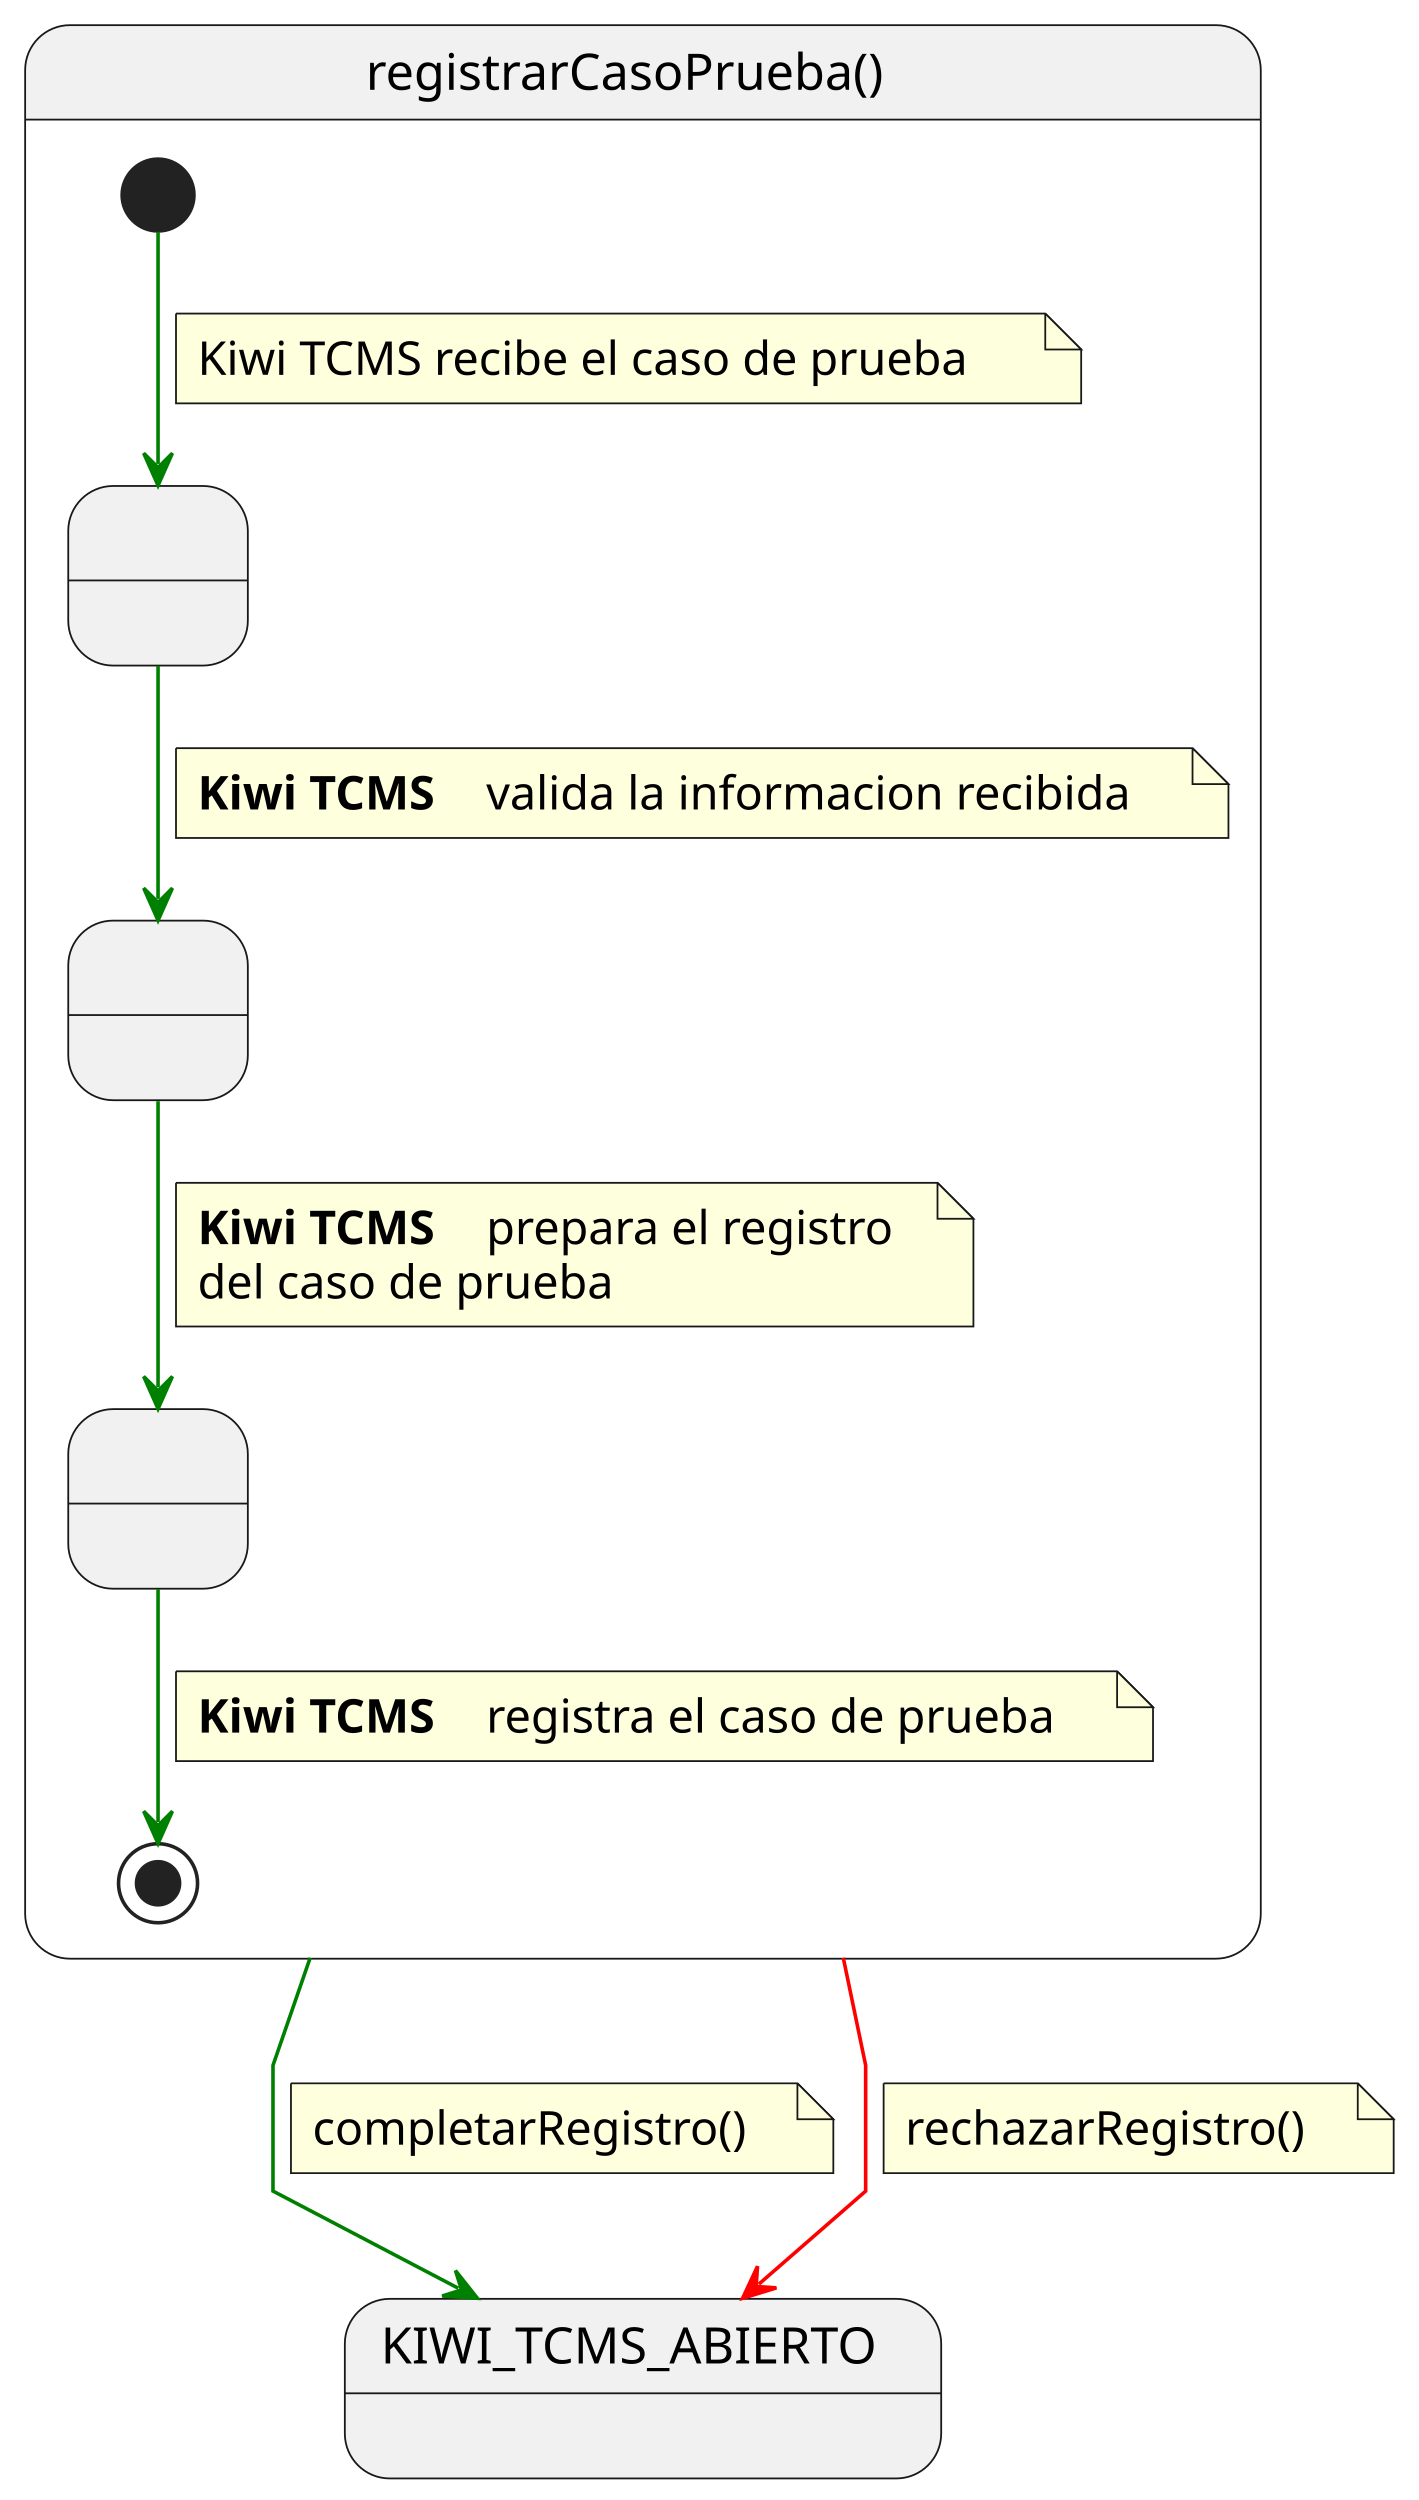
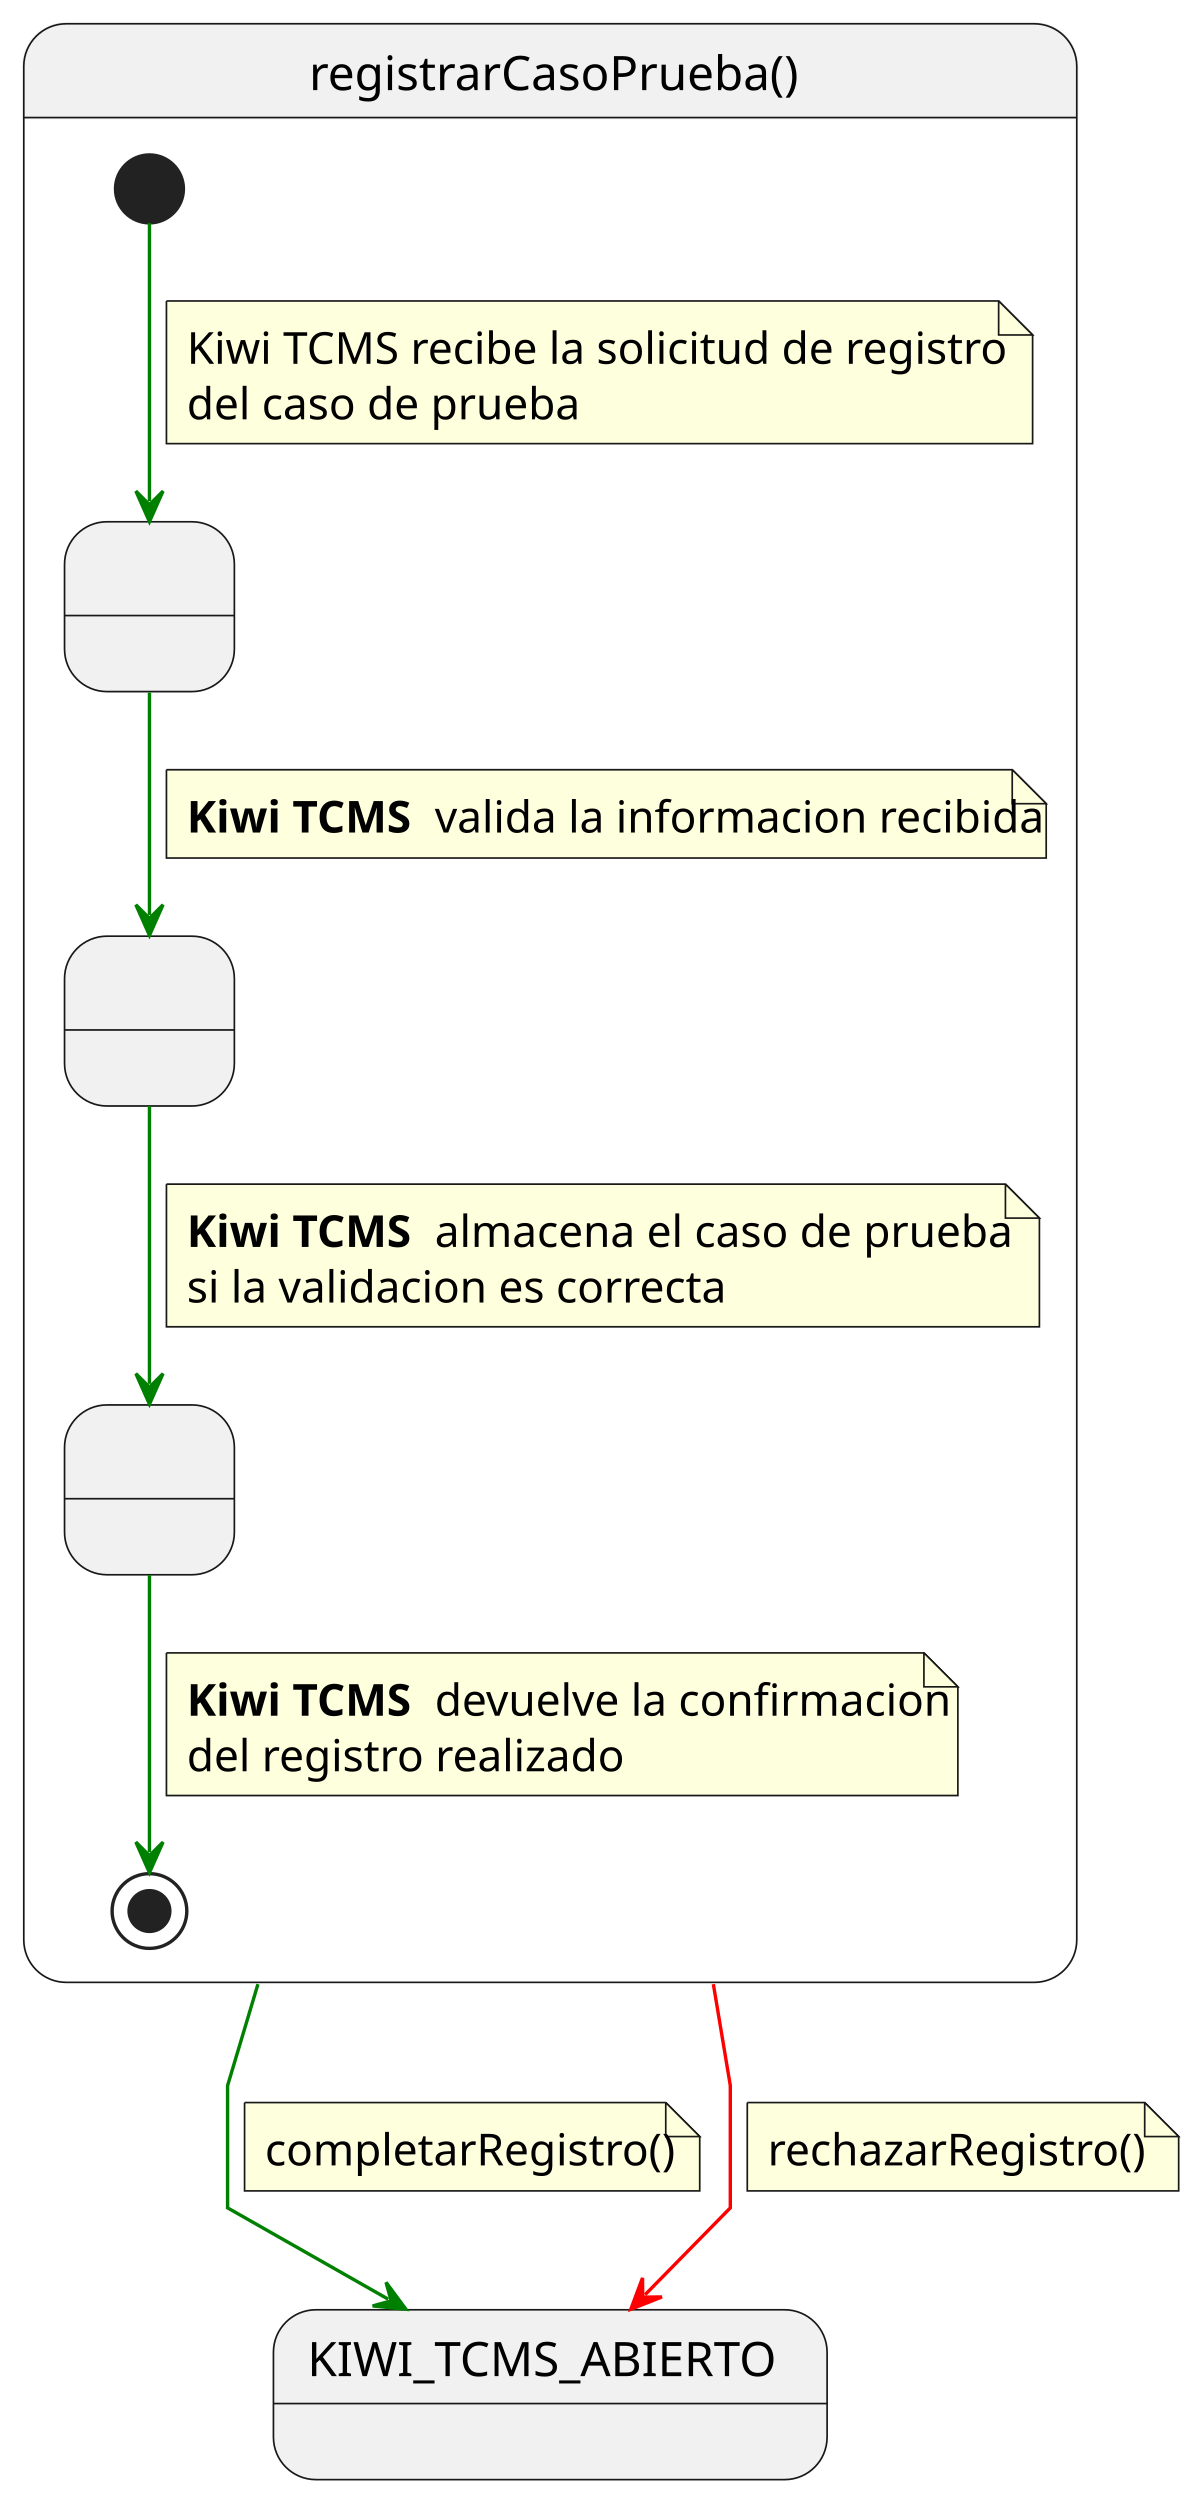
- <svg xmlns="http://www.w3.org/2000/svg" contentStyleType="text/css" data-diagram-type="STATE" height="696px" preserveAspectRatio="none" style="width:395px;height:696px;background:#FFFFFF;" version="1.1" viewBox="0 0 395 696" width="395px" zoomAndPan="magnify">
+ <svg xmlns="http://www.w3.org/2000/svg" contentStyleType="text/css" height="736px" preserveAspectRatio="none" style="width:354px;height:736px;background:#FFFFFF;" version="1.1" viewBox="0 0 354 736" width="354px" zoomAndPan="magnify">
  <defs />
  <g>
-     <path d="M19.5,7 L338.5,7 A12.5,12.5 0 0 1 351,19.5 L351,33.297 L7,33.297 L7,19.5 A12.5,12.5 0 0 1 19.5,7" fill="#F1F1F1" />
-     <rect fill="none" height="538.297" rx="12.5" ry="12.5" style="stroke:#181818;stroke-width:0.5;" width="344" x="7" y="7" />
-     <line style="stroke:#181818;stroke-width:0.5;" x1="7" x2="351" y1="33.297" y2="33.297" />
-     <text fill="#000000" font-family="sans-serif" font-size="14" lengthAdjust="spacing" textLength="154.308" x="101.846" y="24.995">registrarCasoPrueba()</text>
-     <g id="registrarCasoPrueba.RecibiendoCaso">
-       <rect fill="#F1F1F1" height="50" rx="12.5" ry="12.5" style="stroke:#181818;stroke-width:0.5;" width="50" x="19" y="135.297" />
-       <line style="stroke:#181818;stroke-width:0.5;" x1="19" x2="69" y1="161.594" y2="161.594" />
-       <text fill="#000000" font-family="sans-serif" font-size="14" lengthAdjust="spacing" textLength="4.45" x="41.775" y="153.292"> </text>
+     <path d="M19.5,7 L304.5,7 A12.5,12.5 0 0 1 317,19.5 L317,34.609 L7,34.609 L7,19.5 A12.5,12.5 0 0 1 19.5,7 " fill="#F1F1F1" style="stroke:#F1F1F1;stroke-width:1.0;" />
+     <rect fill="none" height="576.609" rx="12.5" ry="12.5" style="stroke:#181818;stroke-width:0.5;" width="310" x="7" y="7" />
+     <line style="stroke:#181818;stroke-width:0.5;" x1="7" x2="317" y1="34.609" y2="34.609" />
+     <text fill="#000000" font-family="sans-serif" font-size="14" lengthAdjust="spacing" textLength="142" x="91" y="26.533">registrarCasoPrueba()</text>
+     <g id="registrarCasoPrueba.RecibiendoSolicitud">
+       <rect fill="#F1F1F1" height="50" rx="12.5" ry="12.5" style="stroke:#181818;stroke-width:0.5;" width="50" x="19" y="153.609" />
+       <line style="stroke:#181818;stroke-width:0.5;" x1="19" x2="69" y1="181.219" y2="181.219" />
+       <text fill="#000000" font-family="sans-serif" font-size="14" lengthAdjust="spacing" textLength="4" x="42" y="173.143"> </text>
    </g>
-     <g id="registrarCasoPrueba.ValidandoCaso">
-       <rect fill="#F1F1F1" height="50" rx="12.5" ry="12.5" style="stroke:#181818;stroke-width:0.5;" width="50" x="19" y="256.297" />
-       <line style="stroke:#181818;stroke-width:0.5;" x1="19" x2="69" y1="282.594" y2="282.594" />
-       <text fill="#000000" font-family="sans-serif" font-size="14" lengthAdjust="spacing" textLength="4.45" x="41.775" y="274.292"> </text>
+     <g id="registrarCasoPrueba.ValidandoInformacion">
+       <rect fill="#F1F1F1" height="50" rx="12.5" ry="12.5" style="stroke:#181818;stroke-width:0.5;" width="50" x="19" y="275.609" />
+       <line style="stroke:#181818;stroke-width:0.5;" x1="19" x2="69" y1="303.219" y2="303.219" />
+       <text fill="#000000" font-family="sans-serif" font-size="14" lengthAdjust="spacing" textLength="4" x="42" y="295.143"> </text>
    </g>
-     <g id="registrarCasoPrueba.RegistrandoCaso">
-       <rect fill="#F1F1F1" height="50" rx="12.5" ry="12.5" style="stroke:#181818;stroke-width:0.5;" width="50" x="19" y="392.297" />
-       <line style="stroke:#181818;stroke-width:0.5;" x1="19" x2="69" y1="418.594" y2="418.594" />
-       <text fill="#000000" font-family="sans-serif" font-size="14" lengthAdjust="spacing" textLength="4.45" x="41.775" y="410.292"> </text>
+     <g id="registrarCasoPrueba.AlmacenandoCaso">
+       <rect fill="#F1F1F1" height="50" rx="12.5" ry="12.5" style="stroke:#181818;stroke-width:0.5;" width="50" x="19" y="413.609" />
+       <line style="stroke:#181818;stroke-width:0.5;" x1="19" x2="69" y1="441.219" y2="441.219" />
+       <text fill="#000000" font-family="sans-serif" font-size="14" lengthAdjust="spacing" textLength="4" x="42" y="433.143"> </text>
    </g>
-     <ellipse cx="44" cy="54.297" fill="#222222" rx="10" ry="10" style="stroke:#222222;stroke-width:1;" />
-     <ellipse cx="44" cy="524.297" fill="none" rx="11" ry="11" style="stroke:#222222;stroke-width:1;" />
-     <ellipse cx="44" cy="524.297" fill="#222222" rx="6" ry="6" style="stroke:#222222;stroke-width:1;" />
-     <g class="link" data-entity-1=".start.registrarCasoPrueba" data-entity-2="RecibiendoCaso" data-source-line="9" data-uid="lnk3" id="link_.start.registrarCasoPrueba_RecibiendoCaso">
-       <path d="M44,64.527 C44,80.237 44,106.657 44,129.167" fill="none" id="*start*registrarCasoPrueba-to-RecibiendoCaso" style="stroke:#008000;stroke-width:1;" />
-       <polygon fill="#008000" points="44,135.167,48,126.167,44,130.167,40,126.167,44,135.167" style="stroke:#008000;stroke-width:1;" />
-       <path d="M49,87.297 L49,112.297 L301,112.297 L301,97.297 L291,87.297 L49,87.297" fill="#FEFFDD" style="stroke:#181818;stroke-width:0.5;" />
-       <path d="M291,87.297 L291,97.297 L301,97.297 L291,87.297" fill="#FEFFDD" style="stroke:#181818;stroke-width:0.5;" />
-       <text fill="#000000" font-family="sans-serif" font-size="13" lengthAdjust="spacing" textLength="231.766" x="55" y="104.364">Kiwi TCMS recibe el caso de prueba</text>
+     <ellipse cx="44" cy="55.609" fill="#222222" rx="10" ry="10" style="stroke:#222222;stroke-width:1.0;" />
+     <ellipse cx="44" cy="562.609" fill="none" rx="11" ry="11" style="stroke:#222222;stroke-width:1.0;" />
+     <ellipse cx="44" cy="562.609" fill="#222222" rx="6" ry="6" style="stroke:#222222;stroke-width:1.0;" />
+     <g id="link_*start*registrarCasoPrueba_RecibiendoSolicitud">
+       <path d="M44,65.699 C44,84.169 44,120.589 44,147.579 " fill="none" id="*start*registrarCasoPrueba-to-RecibiendoSolicitud" style="stroke:#008000;stroke-width:1.0;" />
+       <polygon fill="#008000" points="44,153.579,48,144.579,44,148.579,40,144.579,44,153.579" style="stroke:#008000;stroke-width:1.0;" />
+       <path d="M49,88.609 L49,130.609 L304,130.609 L304,98.609 L294,88.609 L49,88.609 " fill="#FEFFDD" style="stroke:#181818;stroke-width:0.5;" />
+       <path d="M294,88.609 L294,98.609 L304,98.609 L294,88.609 " fill="#FEFFDD" style="stroke:#181818;stroke-width:0.5;" />
+       <text fill="#000000" font-family="sans-serif" font-size="13" lengthAdjust="spacing" textLength="234" x="55" y="107.105">Kiwi TCMS recibe la solicitud de registro</text>
+       <text fill="#000000" font-family="sans-serif" font-size="13" lengthAdjust="spacing" textLength="110" x="55" y="123.456">del caso de prueba</text>
    </g>
-     <g class="link" data-entity-1="RecibiendoCaso" data-entity-2="ValidandoCaso" data-source-line="14" data-uid="lnk4" id="link_RecibiendoCaso_ValidandoCaso">
-       <path d="M44,185.377 C44,206.027 44,229.617 44,250.247" fill="none" id="RecibiendoCaso-to-ValidandoCaso" style="stroke:#008000;stroke-width:1;" />
-       <polygon fill="#008000" points="44,256.247,48,247.247,44,251.247,40,247.247,44,256.247" style="stroke:#008000;stroke-width:1;" />
-       <path d="M49,208.297 L49,233.297 L342,233.297 L342,218.297 L332,208.297 L49,208.297" fill="#FEFFDD" style="stroke:#181818;stroke-width:0.5;" />
-       <path d="M332,208.297 L332,218.297 L342,218.297 L332,208.297" fill="#FEFFDD" style="stroke:#181818;stroke-width:0.5;" />
-       <text fill="#000000" font-family="sans-serif" font-size="13" font-weight="bold" lengthAdjust="spacing" textLength="76.229" x="55" y="225.364">Kiwi TCMS</text>
-       <text fill="#000000" font-family="sans-serif" font-size="13" lengthAdjust="spacing" textLength="192.569" x="135.361" y="225.364">valida la informacion recibida</text>
+     <g id="link_RecibiendoSolicitud_ValidandoInformacion">
+       <path d="M44,203.889 C44,224.709 44,248.549 44,269.359 " fill="none" id="RecibiendoSolicitud-to-ValidandoInformacion" style="stroke:#008000;stroke-width:1.0;" />
+       <polygon fill="#008000" points="44,275.359,48,266.359,44,270.359,40,266.359,44,275.359" style="stroke:#008000;stroke-width:1.0;" />
+       <path d="M49,226.609 L49,252.609 L308,252.609 L308,236.609 L298,226.609 L49,226.609 " fill="#FEFFDD" style="stroke:#181818;stroke-width:0.5;" />
+       <path d="M298,226.609 L298,236.609 L308,236.609 L298,226.609 " fill="#FEFFDD" style="stroke:#181818;stroke-width:0.5;" />
+       <text fill="#000000" font-family="sans-serif" font-size="13" font-weight="bold" lengthAdjust="spacing" textLength="69" x="55" y="245.105">Kiwi TCMS</text>
+       <text fill="#000000" font-family="sans-serif" font-size="13" lengthAdjust="spacing" textLength="165" x="128" y="245.105">valida la informacion recibida</text>
    </g>
-     <g class="link" data-entity-1="ValidandoCaso" data-entity-2="RegistrandoCaso" data-source-line="19" data-uid="lnk5" id="link_ValidandoCaso_RegistrandoCaso">
-       <path d="M44,306.567 C44,330.847 44,361.987 44,386.207" fill="none" id="ValidandoCaso-to-RegistrandoCaso" style="stroke:#008000;stroke-width:1;" />
-       <polygon fill="#008000" points="44,392.207,48,383.207,44,387.207,40,383.207,44,392.207" style="stroke:#008000;stroke-width:1;" />
-       <path d="M49,329.297 L49,369.297 L271,369.297 L271,339.297 L261,329.297 L49,329.297" fill="#FEFFDD" style="stroke:#181818;stroke-width:0.5;" />
-       <path d="M261,329.297 L261,339.297 L271,339.297 L261,329.297" fill="#FEFFDD" style="stroke:#181818;stroke-width:0.5;" />
-       <text fill="#000000" font-family="sans-serif" font-size="13" font-weight="bold" lengthAdjust="spacing" textLength="76.229" x="55" y="346.364">Kiwi TCMS</text>
-       <text fill="#000000" font-family="sans-serif" font-size="13" lengthAdjust="spacing" textLength="121.374" x="135.361" y="346.364">prepara el registro</text>
-       <text fill="#000000" font-family="sans-serif" font-size="13" lengthAdjust="spacing" textLength="124.401" x="55" y="361.497">del caso de prueba</text>
+     <g id="link_ValidandoInformacion_AlmacenandoCaso">
+       <path d="M44,325.609 C44,350.319 44,382.609 44,407.389 " fill="none" id="ValidandoInformacion-to-AlmacenandoCaso" style="stroke:#008000;stroke-width:1.0;" />
+       <polygon fill="#008000" points="44,413.389,48,404.389,44,408.389,40,404.389,44,413.389" style="stroke:#008000;stroke-width:1.0;" />
+       <path d="M49,348.609 L49,390.609 L306,390.609 L306,358.609 L296,348.609 L49,348.609 " fill="#FEFFDD" style="stroke:#181818;stroke-width:0.5;" />
+       <path d="M296,348.609 L296,358.609 L306,358.609 L296,348.609 " fill="#FEFFDD" style="stroke:#181818;stroke-width:0.5;" />
+       <text fill="#000000" font-family="sans-serif" font-size="13" font-weight="bold" lengthAdjust="spacing" textLength="69" x="55" y="367.104">Kiwi TCMS</text>
+       <text fill="#000000" font-family="sans-serif" font-size="13" lengthAdjust="spacing" textLength="163" x="128" y="367.104">almacena el caso de prueba</text>
+       <text fill="#000000" font-family="sans-serif" font-size="13" lengthAdjust="spacing" textLength="153" x="55" y="383.456">si la validacion es correcta</text>
    </g>
-     <g class="link" data-entity-1="RegistrandoCaso" data-entity-2=".end.registrarCasoPrueba" data-source-line="25" data-uid="lnk7" id="link_RegistrandoCaso_.end.registrarCasoPrueba">
-       <path d="M44,442.387 C44,464.787 44,491.067 44,507.247" fill="none" id="RegistrandoCaso-to-*end*registrarCasoPrueba" style="stroke:#008000;stroke-width:1;" />
-       <polygon fill="#008000" points="44,513.247,48,504.247,44,508.247,40,504.247,44,513.247" style="stroke:#008000;stroke-width:1;" />
-       <path d="M49,465.297 L49,490.297 L321,490.297 L321,475.297 L311,465.297 L49,465.297" fill="#FEFFDD" style="stroke:#181818;stroke-width:0.5;" />
-       <path d="M311,465.297 L311,475.297 L321,475.297 L311,465.297" fill="#FEFFDD" style="stroke:#181818;stroke-width:0.5;" />
-       <text fill="#000000" font-family="sans-serif" font-size="13" font-weight="bold" lengthAdjust="spacing" textLength="76.229" x="55" y="482.364">Kiwi TCMS</text>
-       <text fill="#000000" font-family="sans-serif" font-size="13" lengthAdjust="spacing" textLength="170.669" x="135.361" y="482.364">registra el caso de prueba</text>
+     <g id="link_AlmacenandoCaso_*end*registrarCasoPrueba">
+       <path d="M44,463.709 C44,490.379 44,526.109 44,545.309 " fill="none" id="AlmacenandoCaso-to-*end*registrarCasoPrueba" style="stroke:#008000;stroke-width:1.0;" />
+       <polygon fill="#008000" points="44,551.309,48,542.309,44,546.309,40,542.309,44,551.309" style="stroke:#008000;stroke-width:1.0;" />
+       <path d="M49,486.609 L49,528.609 L282,528.609 L282,496.609 L272,486.609 L49,486.609 " fill="#FEFFDD" style="stroke:#181818;stroke-width:0.5;" />
+       <path d="M272,486.609 L272,496.609 L282,496.609 L272,486.609 " fill="#FEFFDD" style="stroke:#181818;stroke-width:0.5;" />
+       <text fill="#000000" font-family="sans-serif" font-size="13" font-weight="bold" lengthAdjust="spacing" textLength="69" x="55" y="505.104">Kiwi TCMS</text>
+       <text fill="#000000" font-family="sans-serif" font-size="13" lengthAdjust="spacing" textLength="139" x="128" y="505.104">devuelve la confirmacion</text>
+       <text fill="#000000" font-family="sans-serif" font-size="13" lengthAdjust="spacing" textLength="120" x="55" y="521.456">del registro realizado</text>
    </g>
    <g id="KIWI_TCMS_ABIERTO">
-       <rect fill="#F1F1F1" height="50" rx="12.5" ry="12.5" style="stroke:#181818;stroke-width:0.5;" width="166.029" x="96" y="640" />
-       <line style="stroke:#181818;stroke-width:0.5;" x1="96" x2="262.029" y1="666.297" y2="666.297" />
-       <text fill="#000000" font-family="sans-serif" font-size="14" lengthAdjust="spacing" textLength="146.029" x="106" y="657.995">KIWI_TCMS_ABIERTO</text>
+       <rect fill="#F1F1F1" height="50" rx="12.5" ry="12.5" style="stroke:#181818;stroke-width:0.5;" width="163" x="80.5" y="680" />
+       <line style="stroke:#181818;stroke-width:0.5;" x1="80.5" x2="243.5" y1="707.609" y2="707.609" />
+       <text fill="#000000" font-family="sans-serif" font-size="14" lengthAdjust="spacing" textLength="143" x="90.5" y="699.533">KIWI_TCMS_ABIERTO</text>
    </g>
-     <g class="link" data-entity-1="registrarCasoPrueba" data-entity-2="KIWI_TCMS_ABIERTO" data-source-line="31" data-uid="lnk9" id="link_registrarCasoPrueba_KIWI_TCMS_ABIERTO">
-       <path d="M86.35,545.06 C79.97,563.52 76,575 76,575 C76,575 76,610 76,610 C76,610 100.186,622.685 127.606,637.055" fill="none" id="registrarCasoPrueba-to-KIWI_TCMS_ABIERTO" style="stroke:#008000;stroke-width:1;" />
-       <polygon fill="#008000" points="132.92,639.84,126.805,632.119,128.491,637.519,123.092,639.205,132.92,639.84" style="stroke:#008000;stroke-width:1;" />
-       <path d="M81,580 L81,605 L232,605 L232,590 L222,580 L81,580" fill="#FEFFDD" style="stroke:#181818;stroke-width:0.5;" />
-       <path d="M222,580 L222,590 L232,590 L222,580" fill="#FEFFDD" style="stroke:#181818;stroke-width:0.5;" />
-       <text fill="#000000" font-family="sans-serif" font-size="13" lengthAdjust="spacing" textLength="130.241" x="87" y="597.067">completarRegistro()</text>
+     <g id="link_registrarCasoPrueba_KIWI_TCMS_ABIERTO">
+       <path d="M75.94,584.13 C70.41,602.6 67,614 67,614 C67,614 67,650 67,650 C67,650 88.993,662.506 114.283,676.876 " fill="none" id="registrarCasoPrueba-to-KIWI_TCMS_ABIERTO" style="stroke:#008000;stroke-width:1.0;" />
+       <polygon fill="#008000" points="119.5,679.84,113.651,671.916,115.153,677.37,109.699,678.871,119.5,679.84" style="stroke:#008000;stroke-width:1.0;" />
+       <path d="M72,619 L72,645 L206,645 L206,629 L196,619 L72,619 " fill="#FEFFDD" style="stroke:#181818;stroke-width:0.5;" />
+       <path d="M196,619 L196,629 L206,629 L196,619 " fill="#FEFFDD" style="stroke:#181818;stroke-width:0.5;" />
+       <text fill="#000000" font-family="sans-serif" font-size="13" lengthAdjust="spacing" textLength="113" x="78" y="637.495">completarRegistro()</text>
    </g>
-     <g class="link" data-entity-1="registrarCasoPrueba" data-entity-2="KIWI_TCMS_ABIERTO" data-source-line="36" data-uid="lnk10" id="link_registrarCasoPrueba_KIWI_TCMS_ABIERTO">
-       <path d="M234.77,545.06 C238.61,563.52 241,575 241,575 C241,575 241,610 241,610 C241,610 227.765,621.529 211.265,635.899" fill="none" id="registrarCasoPrueba-to-KIWI_TCMS_ABIERTO-1" style="stroke:#FF0000;stroke-width:1;" />
-       <polygon fill="#FF0000" points="206.74,639.84,216.154,636.946,210.511,636.556,210.9,630.913,206.74,639.84" style="stroke:#FF0000;stroke-width:1;" />
-       <path d="M246,580 L246,605 L388,605 L388,590 L378,580 L246,580" fill="#FEFFDD" style="stroke:#181818;stroke-width:0.5;" />
-       <path d="M378,580 L378,590 L388,590 L378,580" fill="#FEFFDD" style="stroke:#181818;stroke-width:0.5;" />
-       <text fill="#000000" font-family="sans-serif" font-size="13" lengthAdjust="spacing" textLength="121.037" x="252" y="597.067">rechazarRegistro()</text>
+     <g id="link_registrarCasoPrueba_KIWI_TCMS_ABIERTO">
+       <path d="M210.01,584.13 C213.1,602.6 215,614 215,614 C215,614 215,650 215,650 C215,650 204.024,661.189 189.914,675.559 " fill="none" id="registrarCasoPrueba-to-KIWI_TCMS_ABIERTO-1" style="stroke:#FF0000;stroke-width:1.0;" />
+       <polygon fill="#FF0000" points="185.71,679.84,194.87,676.221,189.213,676.272,189.161,670.616,185.71,679.84" style="stroke:#FF0000;stroke-width:1.0;" />
+       <path d="M220,619 L220,645 L347,645 L347,629 L337,619 L220,619 " fill="#FEFFDD" style="stroke:#181818;stroke-width:0.5;" />
+       <path d="M337,619 L337,629 L347,629 L337,619 " fill="#FEFFDD" style="stroke:#181818;stroke-width:0.5;" />
+       <text fill="#000000" font-family="sans-serif" font-size="13" lengthAdjust="spacing" textLength="106" x="226" y="637.495">rechazarRegistro()</text>
    </g>
  </g>
</svg>
